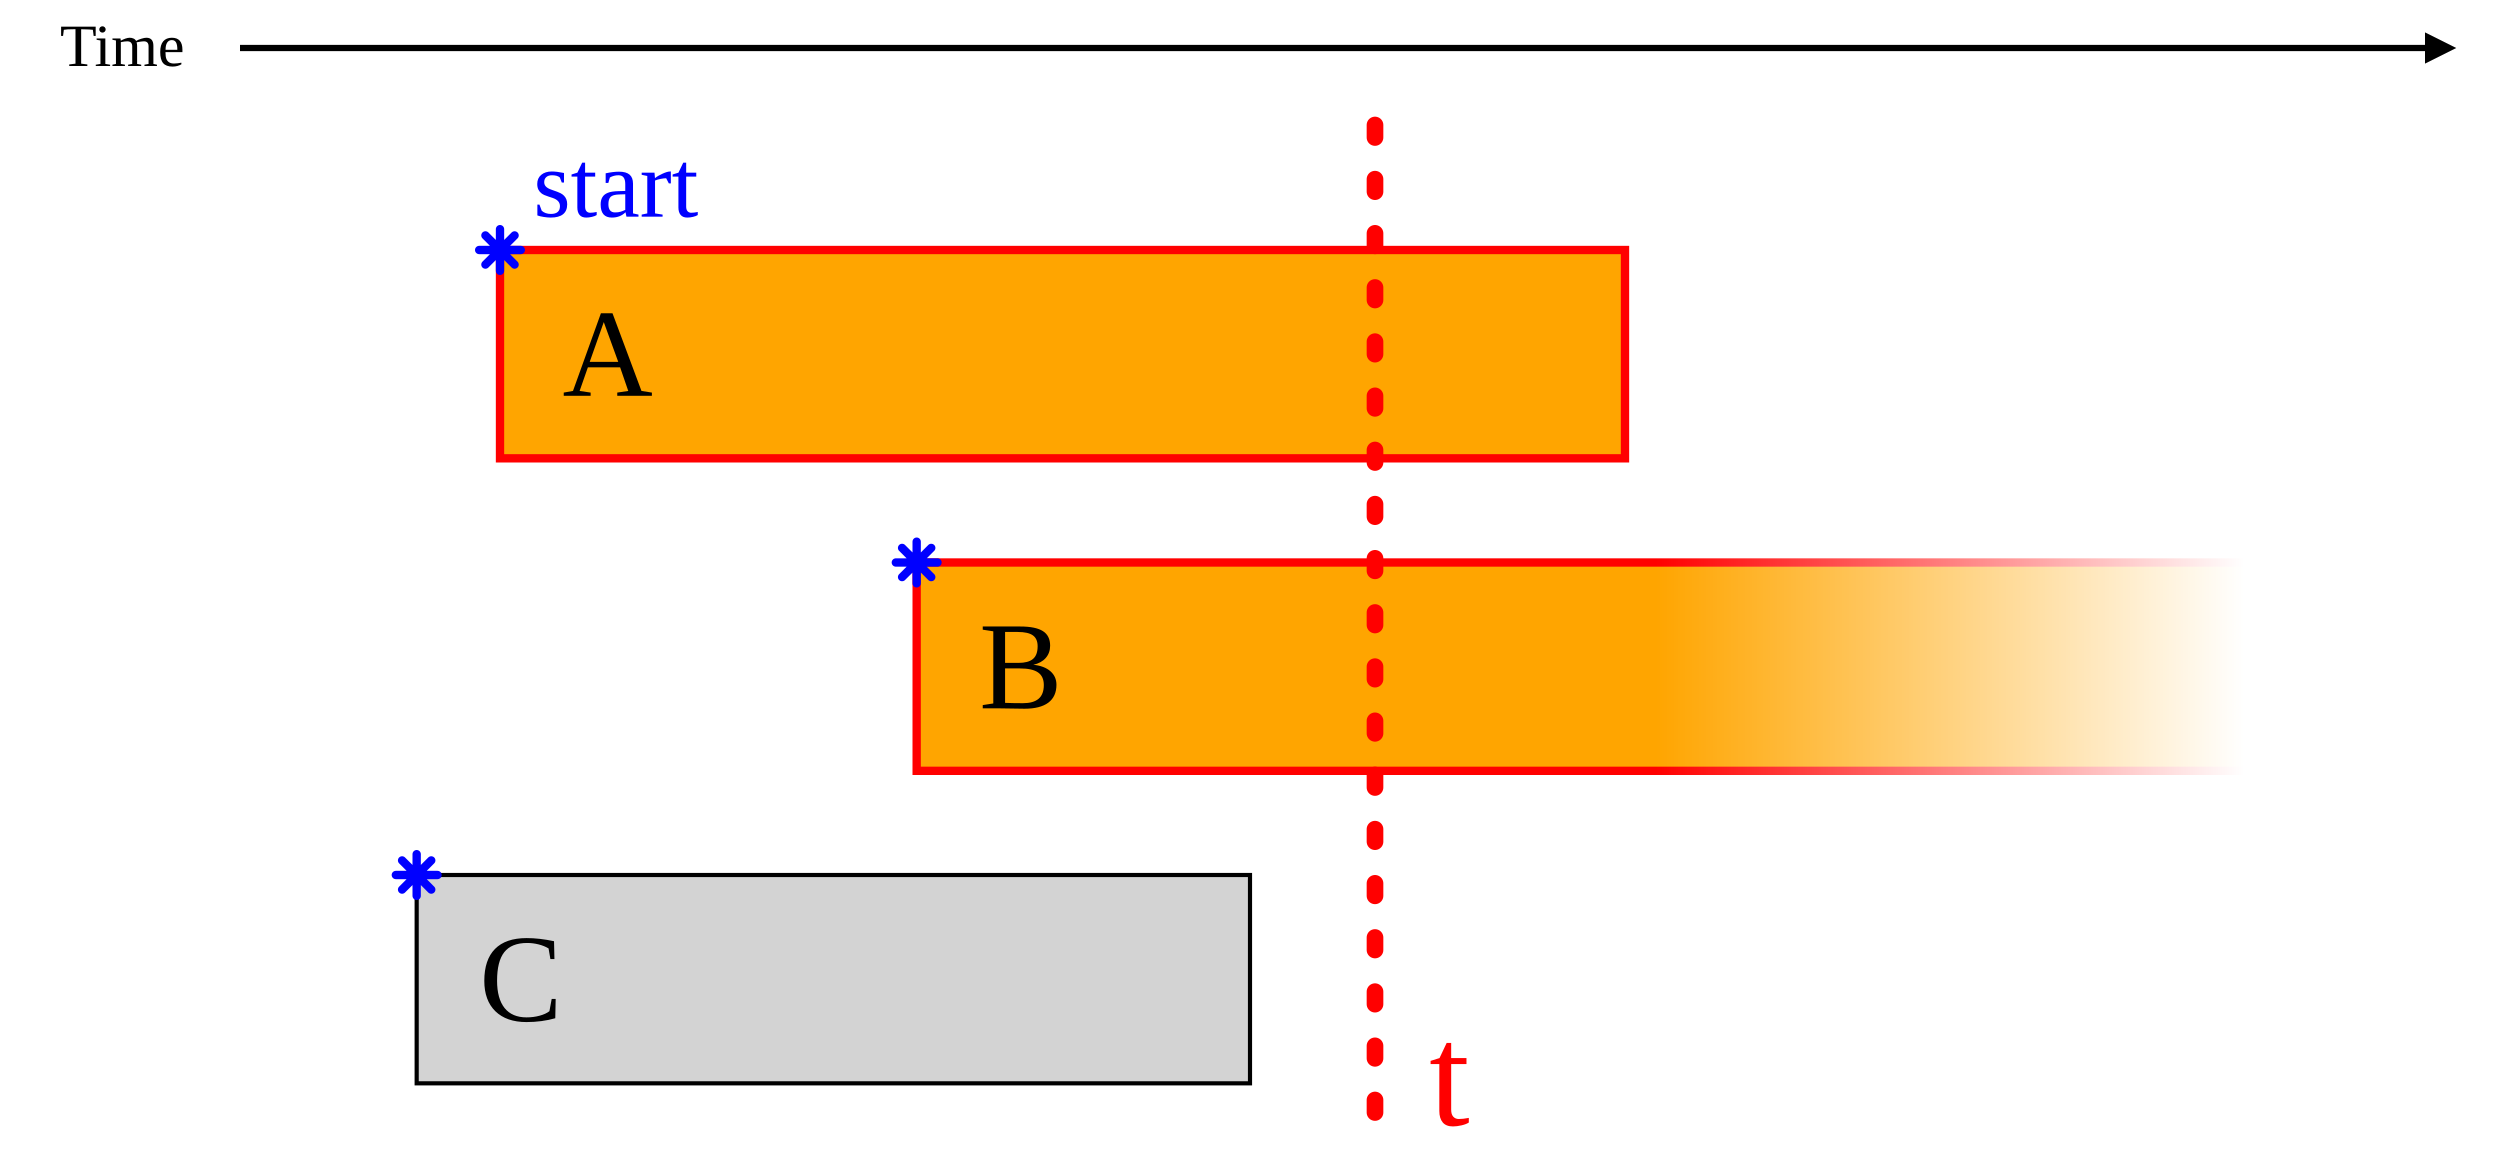
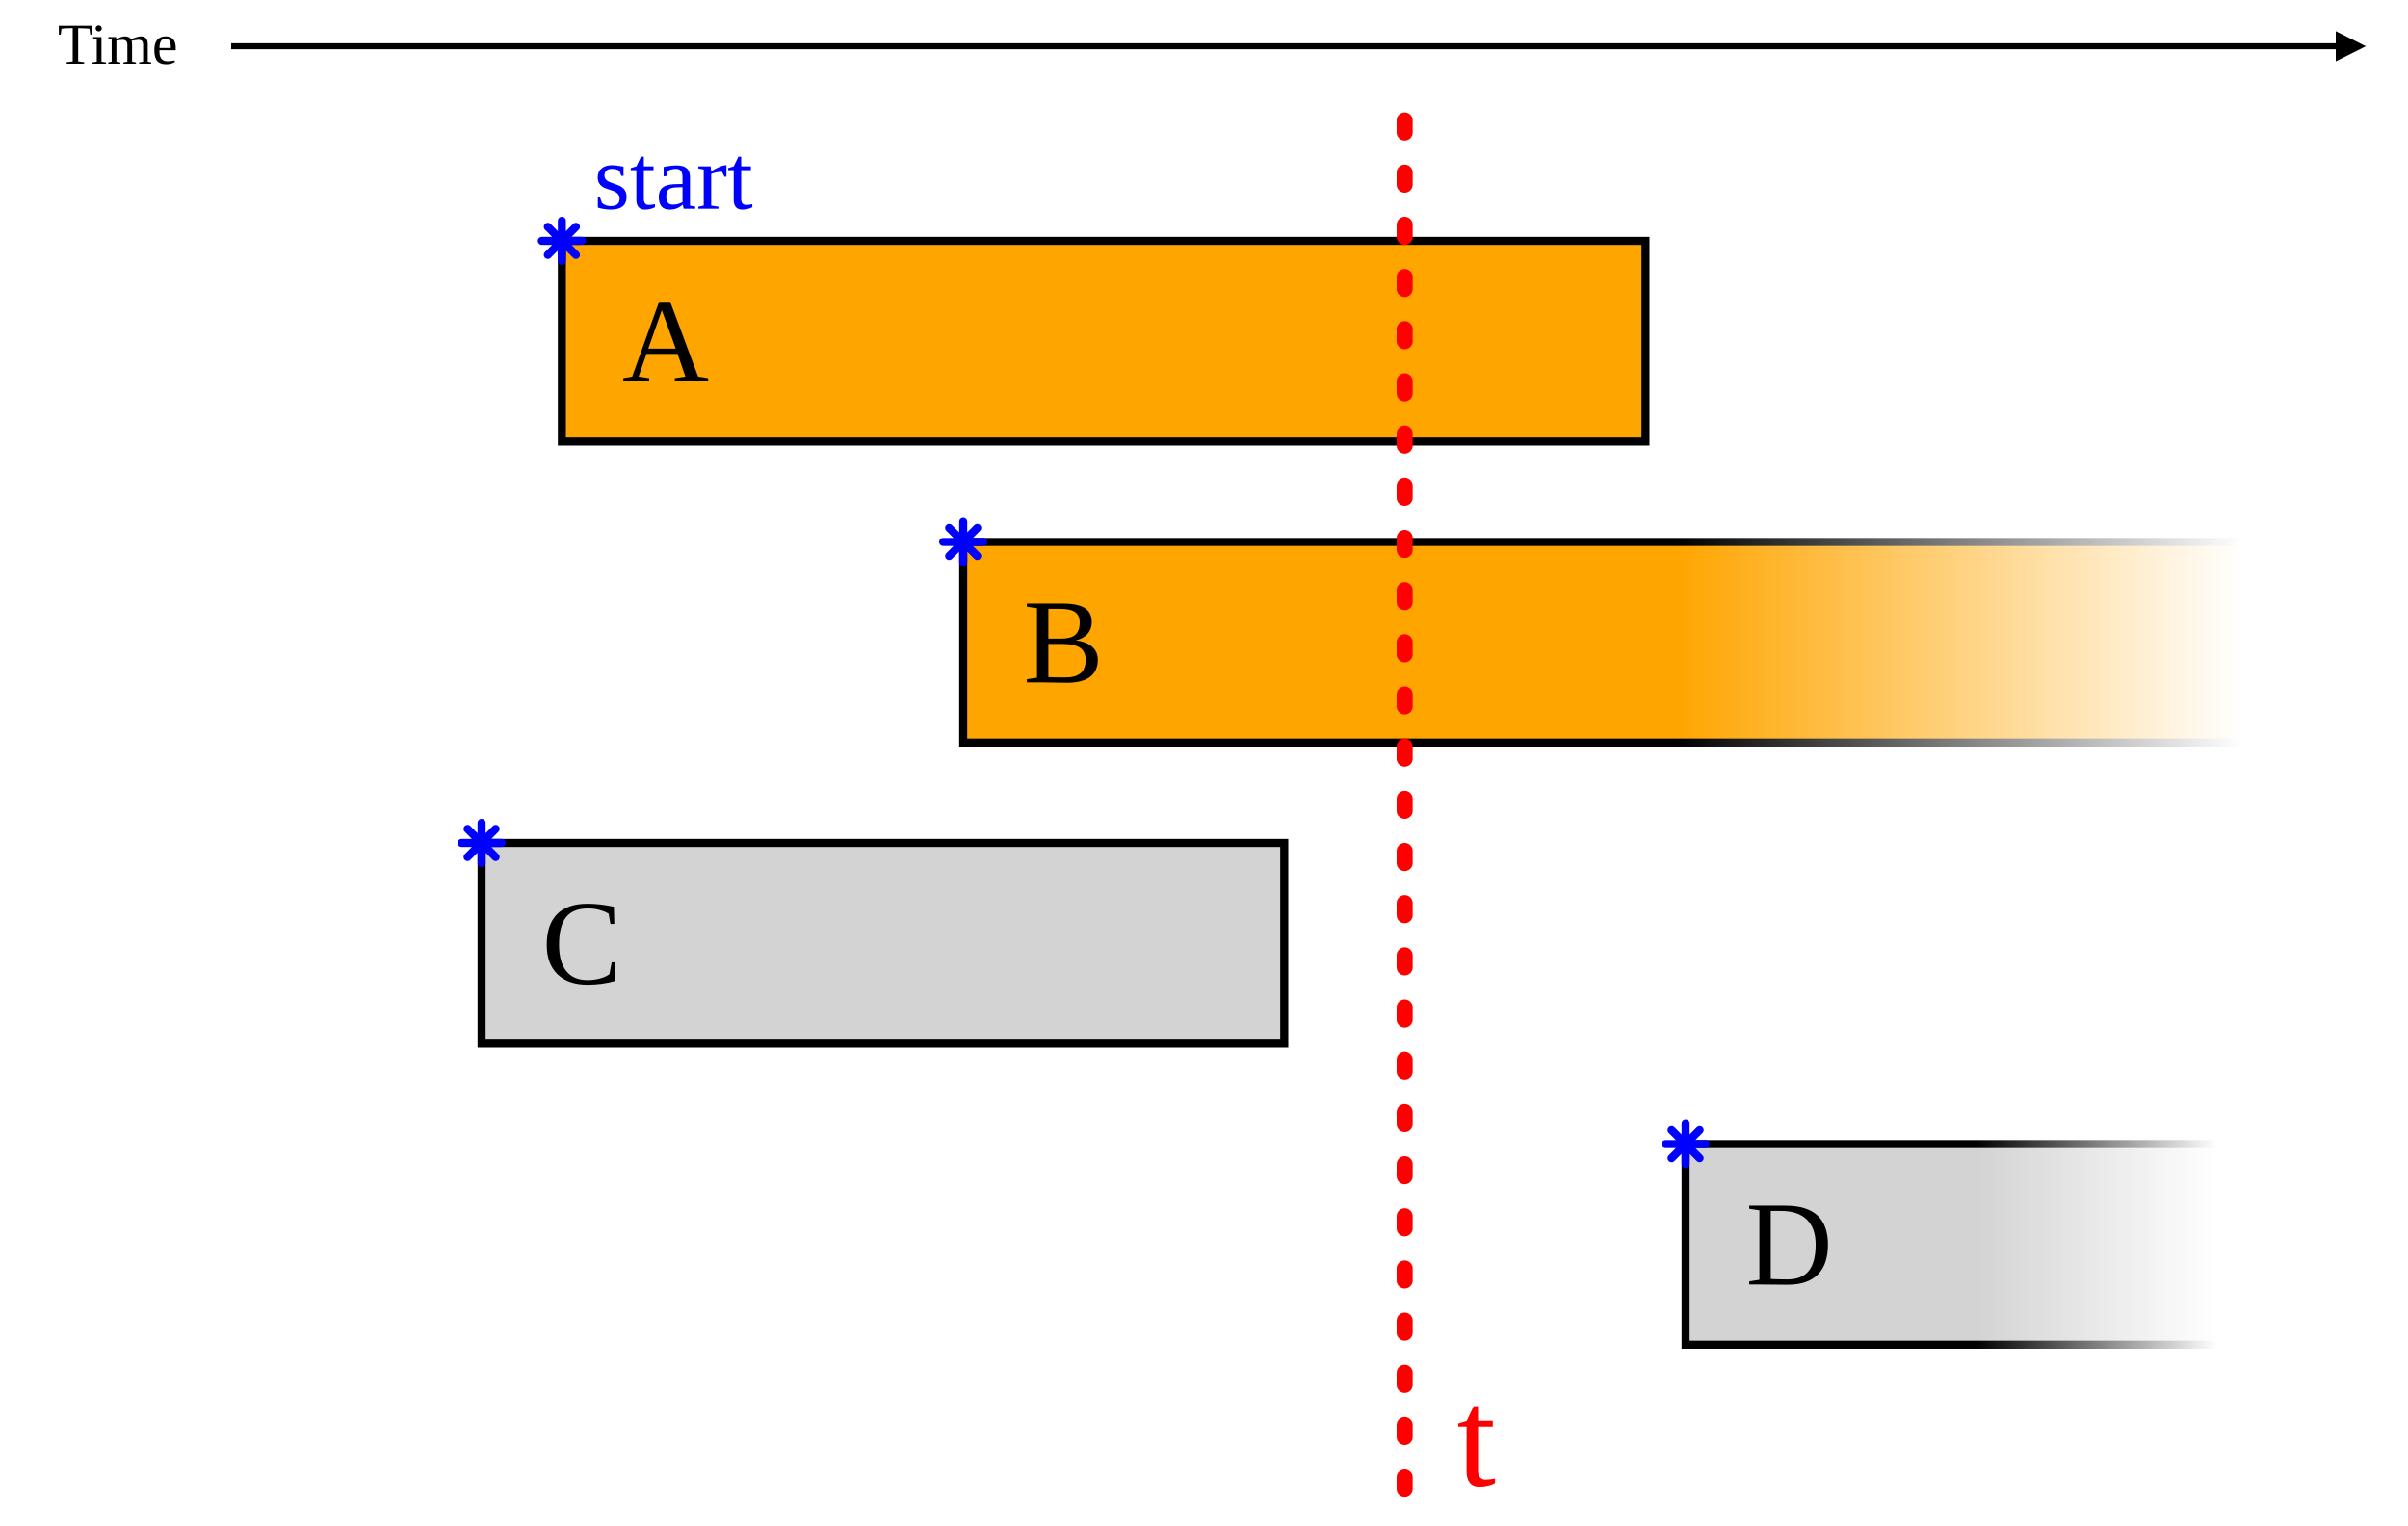
- <svg xmlns="http://www.w3.org/2000/svg" xmlns:xlink="http://www.w3.org/1999/xlink" width="100%" height="100%" viewBox="0 0 600 280">
+ <svg xmlns="http://www.w3.org/2000/svg" xmlns:xlink="http://www.w3.org/1999/xlink" width="100%" height="100%" viewBox="0 0 600 380">
  <defs>
    <style type="text/css">
    svg {
      font-size: 1.2em;
    }
    .arrowLine {
      stroke: black;
      stroke-width: 1.5;
      marker-end: url(#arrow);
      fill: none;
    }
    .active {
      fill: orange;
-       stroke: red;
+       stroke: black;
      stroke-width: 2;
    }
    .inactive {
      fill: lightgrey;
      stroke: black;
+       stroke-width: 2;
    }
    .animationLabel {
      text-anchor: start;
      font-size: 30px;
    }
    .startTimeStar {
      stroke: blue;
      stroke-linecap: round;
      stroke-width: 2;
      fill: none;
    }
    .startTimeLabel {
      fill: blue;
      text-anchor: start;
      font-size: 23px;
    }
    .tLine {
      stroke: red;
      stroke-width: 4;
      stroke-dasharray: 3 10;
      stroke-linecap: round;
    }
    .tLineLabel {
      fill: red;
      font-size: 35px;
    }
    </style>
    <marker id="arrow" viewBox="0 -5 10 10" orient="auto" markerWidth="5" markerHeight="5">
      <path d="M0-5l10 5l-10 5z" />
    </marker>
    <path d="M-3.5-3.5l7 7M3.5-3.5l-7 7M0-5v10M-5 0h10" class="startTimeStar" id="star" />
    <mask id="fadeout" maskContentUnits="objectBoundingBox">
      <rect x="-0.05" y="-0.05" width="1.1" height="1.1" fill="url(#fadeoutGrad)" />
    </mask>
    <linearGradient id="fadeoutGrad">
      <stop offset="0" stop-color="white" stop-opacity="1" />
      <stop offset="0.5" stop-color="white" stop-opacity="1" />
      <stop offset="0.85" stop-color="white" stop-opacity="0" />
    </linearGradient>
  </defs>
  <g>
    <text x="1em" y="1.1em">Time</text>
    <line x1="4em" x2="97%" y1="0.8em" y2="0.8em" class="arrowLine" />
  </g>
-   <g transform="translate(120 60)">
+   <g transform="translate(140 60)">
    <rect width="270" height="50" class="active" />
    <text x="15" y="35" class="animationLabel">A</text>
    <use xlink:href="#star" />
    <text x="8" y="-8" class="startTimeLabel">start</text>
  </g>
-   <g transform="translate(220 135)" mask="url(#fadeout)">
+   <g transform="translate(240 135)" mask="url(#fadeout)">
    <rect width="360" height="50" class="active" />
    <text x="15" y="35" class="animationLabel">B</text>
    <use xlink:href="#star" />
  </g>
-   <g transform="translate(100 210)">
+   <g transform="translate(120 210)">
    <rect width="200" height="50" class="inactive" />
    <text x="15" y="35" class="animationLabel">C</text>
    <use xlink:href="#star" />
  </g>
-   <g transform="translate(330 30)">
-     <path d="M0 0v245" class="tLine" />
-     <text x="13" y="240" class="tLineLabel">t</text>
+   <g transform="translate(420 285)" mask="url(#fadeout)">
+     <rect width="150" height="50" class="inactive" />
+     <text x="15" y="35" class="animationLabel">D</text>
+     <use xlink:href="#star" />
+   </g>
+   <g transform="translate(350 30)">
+     <path d="M0 0v350" class="tLine" />
+     <text x="13" y="340" class="tLineLabel">t</text>
  </g>
</svg>
